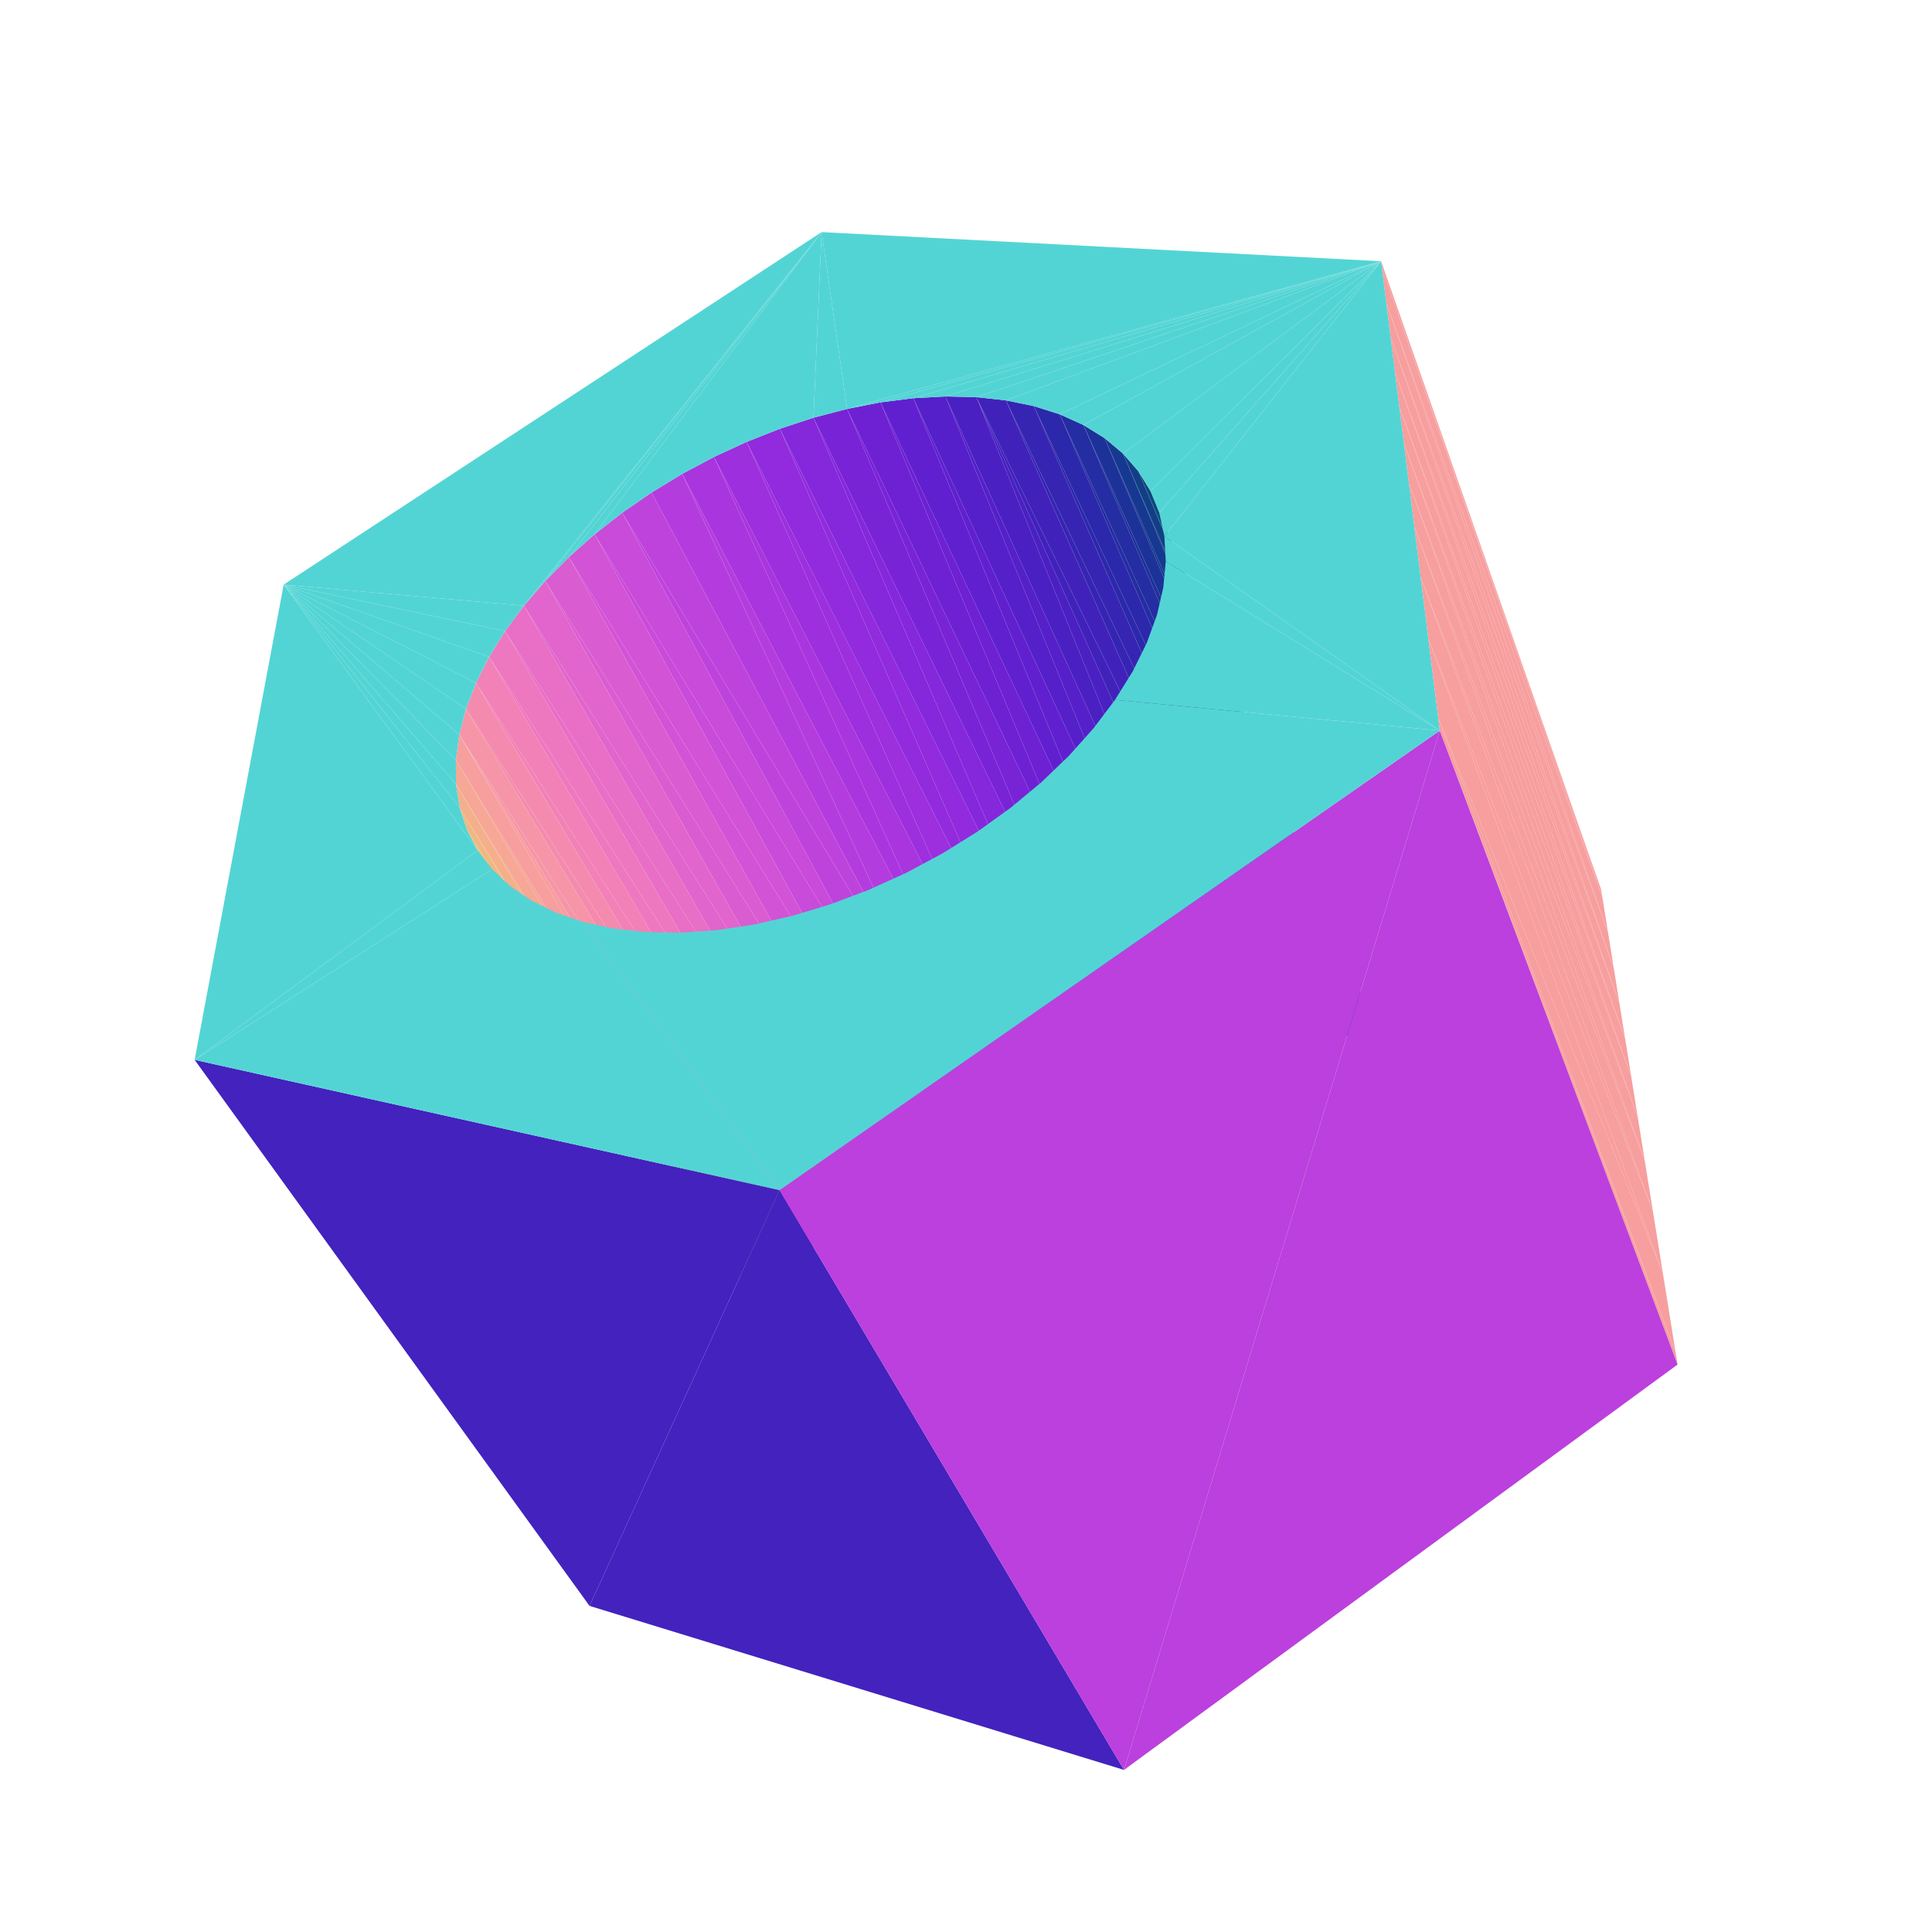
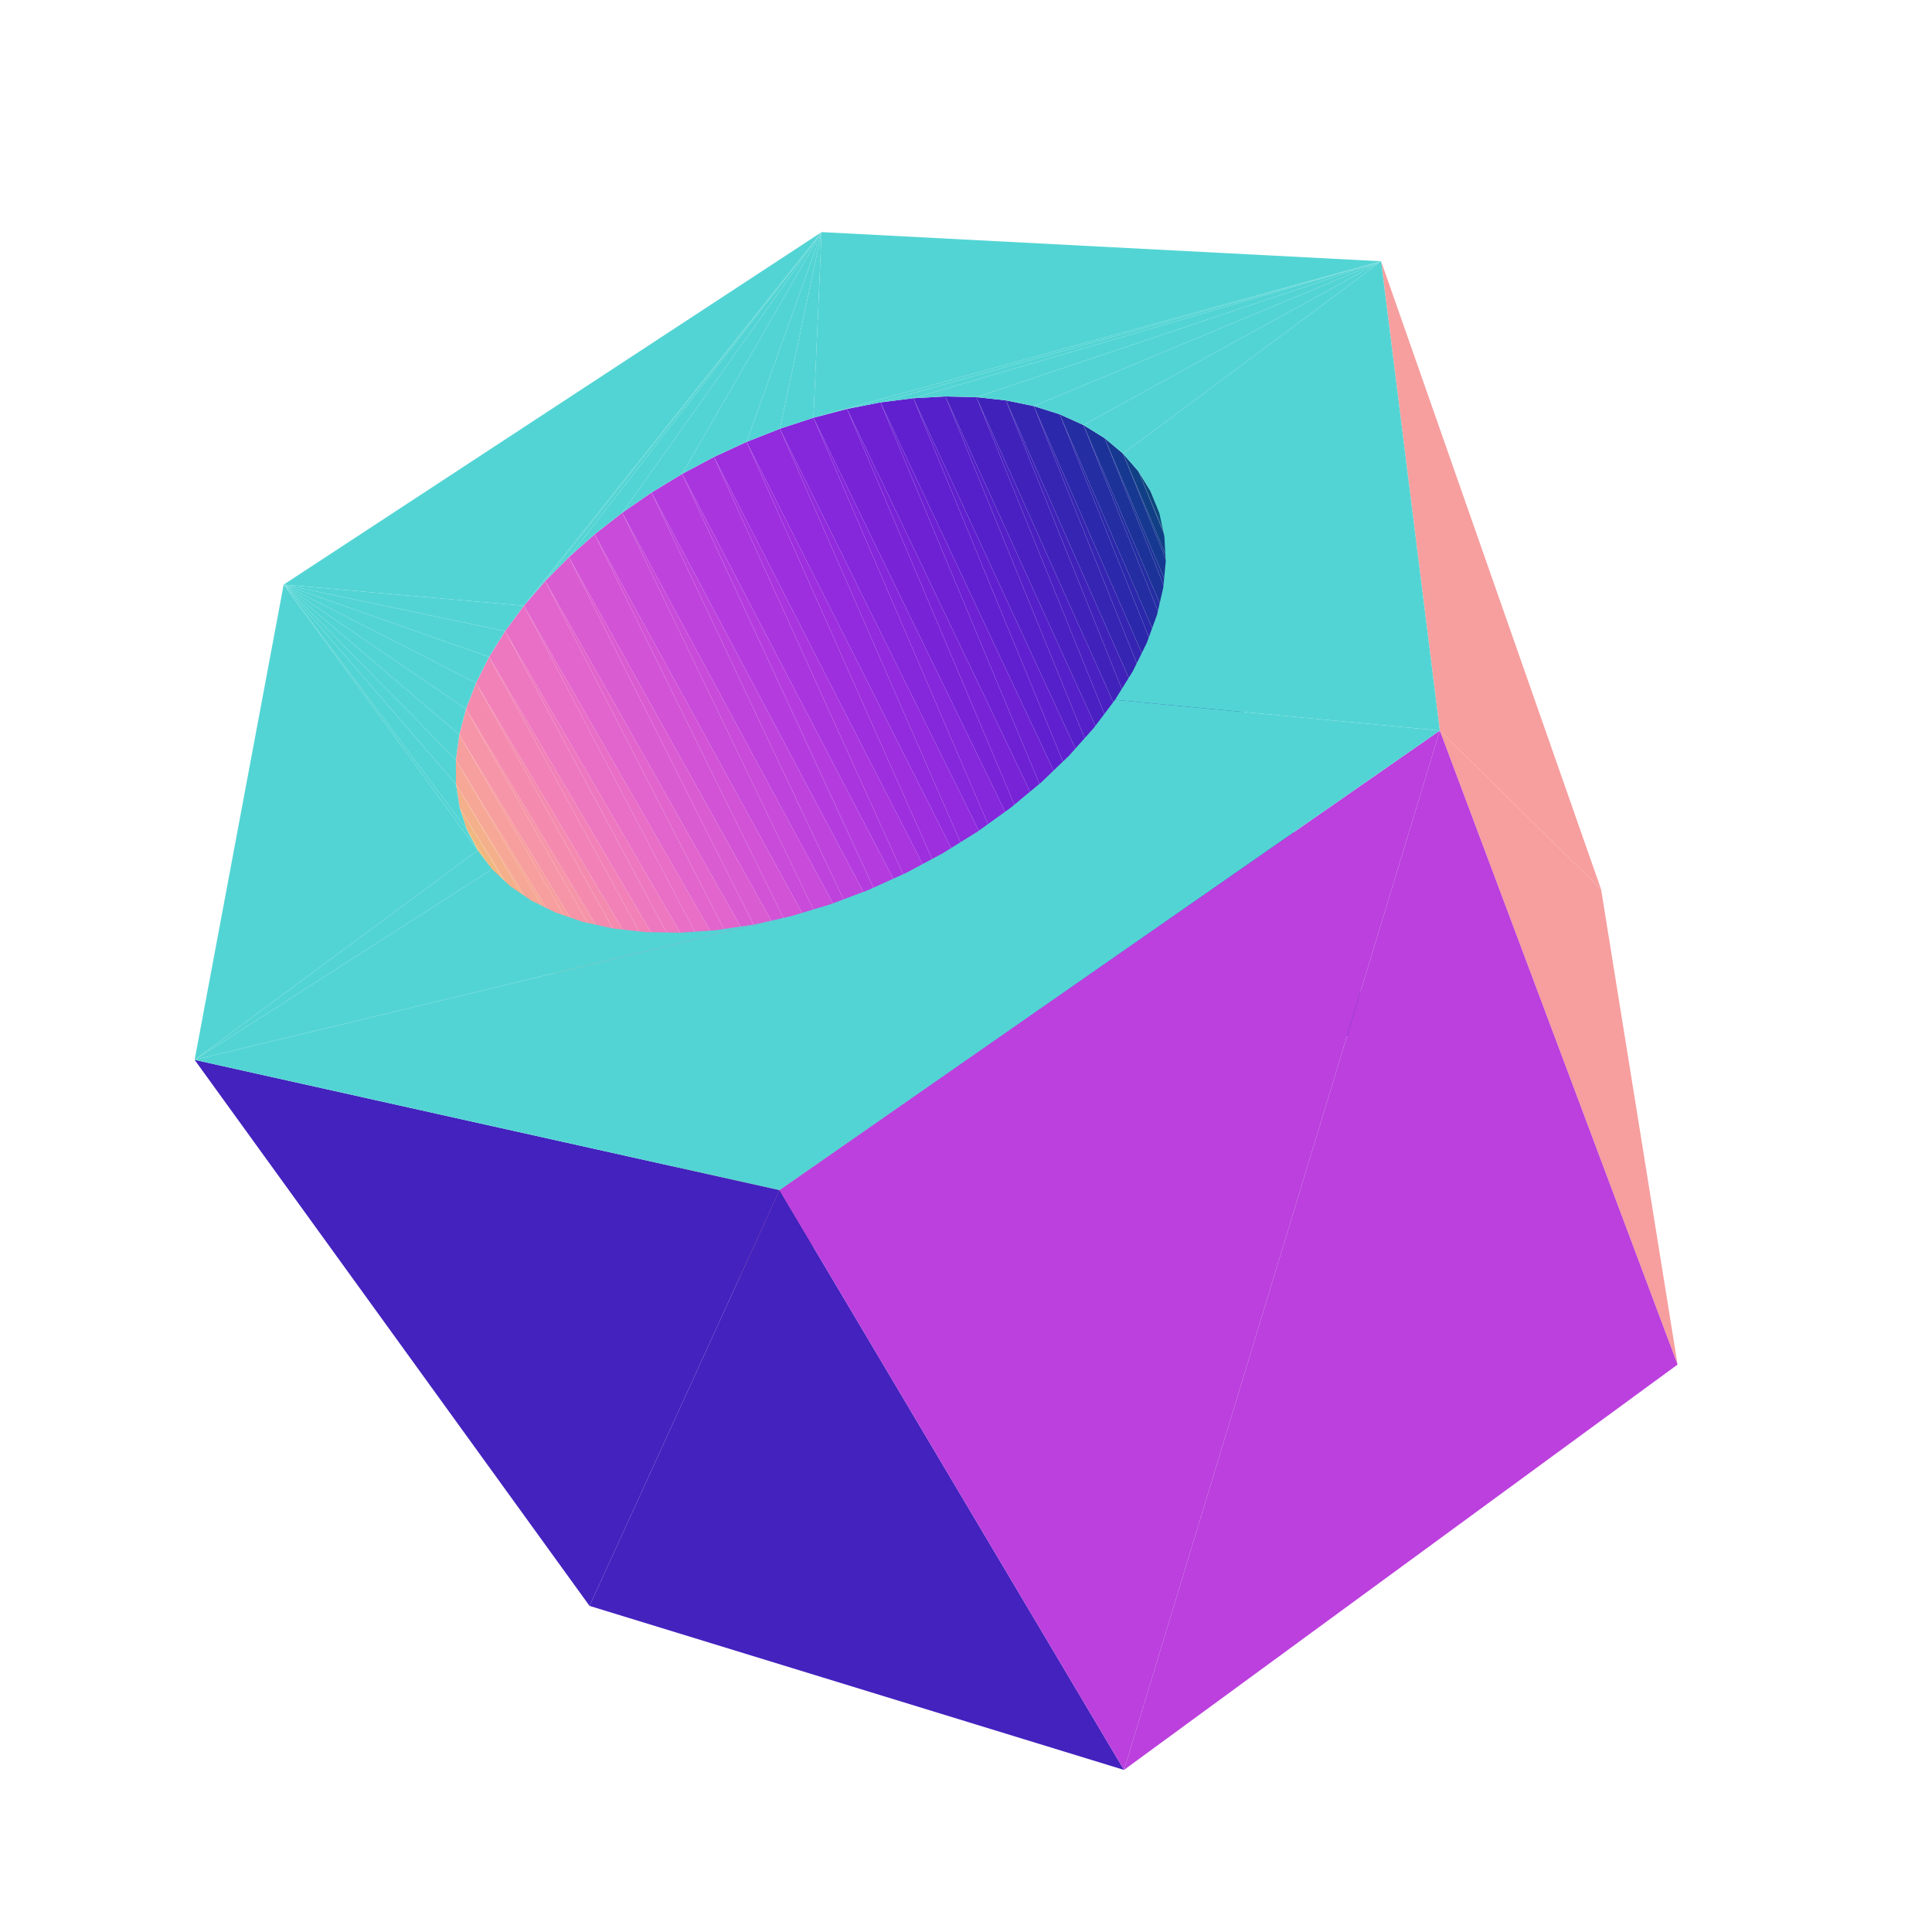
<svg xmlns="http://www.w3.org/2000/svg" viewBox="-250 -250 500 500" width="500" height="500">
-   <path d="M-65.225,-131.743L4.57,22.266L11.732,18.423z" style="fill:rgb(169,53,222)" />
-   <path d="M-56.774,-135.647L11.732,18.423L19.135,15.086z" style="fill:rgb(157,47,222)" />
-   <path d="M-73.451,-127.362L-2.29,26.582L4.57,22.266z" style="fill:rgb(180,60,222)" />
-   <path d="M-48.169,-139.039L19.135,15.086L26.716,12.284z" style="fill:rgb(145,43,221)" />
-   <path d="M-2.29,26.582L-88.961,-117.311L-8.789,31.336z" style="fill:rgb(190,67,220)" />
-   <path d="M-39.479,-141.891L26.716,12.284L34.411,10.042z" style="fill:rgb(133,39,219)" />
-   <path d="M-8.789,31.336L-96.113,-111.721L-14.87,36.488z" style="fill:rgb(200,75,217)" />
-   <path d="M-30.777,-144.174L34.411,10.042L42.154,8.383z" style="fill:rgb(121,35,215)" />
-   <path d="M-14.87,36.488L-102.78,-105.814L-20.479,41.997z" style="fill:rgb(210,83,214)" />
-   <path d="M-22.135,-145.867L42.154,8.383L49.879,7.324z" style="fill:rgb(109,33,211)" />
-   <path d="M-20.479,41.997L-108.9,-99.637L-25.563,47.818z" style="fill:rgb(218,92,209)" />
-   <path d="M-13.629,-146.949L49.879,7.324L57.519,6.88z" style="fill:rgb(97,32,207)" />
-   <path d="M-25.563,47.818L-114.417,-93.24L-30.073,53.902z" style="fill:rgb(225,101,204)" />
-   <path d="M-5.331,-147.403L57.519,6.88L65.004,7.06z" style="fill:rgb(85,32,201)" />
-   <path d="M-30.073,53.902L-119.275,-86.675L-33.963,60.197z" style="fill:rgb(232,110,198)" />
-   <path d="M2.682,-147.218L65.004,7.06L72.268,7.871z" style="fill:rgb(74,32,194)" />
-   <path d="M-33.963,60.197L-123.422,-79.997L-37.19,66.651z" style="fill:rgb(237,120,191)" />
-   <path d="M79.24,9.312L2.682,-147.218L72.268,7.871z" style="fill:rgb(64,34,187)" />
-   <path d="M-37.19,66.651L-126.81,-73.266L-39.717,73.206z" style="fill:rgb(241,129,183)" />
-   <path d="M85.854,11.379L10.335,-146.386L79.24,9.312z" style="fill:rgb(54,37,179)" />
-   <path d="M-39.717,73.206L-129.396,-66.541L-41.509,79.803z" style="fill:rgb(244,139,175)" />
-   <path d="M92.041,14.062L17.554,-144.905L85.854,11.379z" style="fill:rgb(44,40,171)" />
-   <path d="M-41.509,79.803L-131.141,-59.884L-42.54,86.38z" style="fill:rgb(246,149,167)" />
-   <path d="M97.737,17.346L24.265,-142.776L92.041,14.062z" style="fill:rgb(36,45,162)" />
-   <path d="M164.366,-19.809L107.666,-180.507L164.678,-17.873zM-131.141,-59.884L-42.785,92.875L-42.54,86.38z" style="fill:rgb(247,158,158)" />
-   <path d="M102.877,21.209L30.395,-140.007L97.737,17.346z" style="fill:rgb(29,50,153)" />
-   <path d="M4.57,22.266L-65.225,-131.743L-73.451,-127.362z" style="fill:rgb(169,53,222)" />
-   <path d="M11.732,18.423L-56.774,-135.647L-65.225,-131.743z" style="fill:rgb(157,47,222)" />
-   <path d="M-2.29,26.582L-73.451,-127.362L-81.385,-122.538z" style="fill:rgb(180,60,222)" />
-   <path d="M19.135,15.086L-48.169,-139.039L-56.774,-135.647z" style="fill:rgb(145,43,221)" />
-   <path d="M-132.013,-53.361L-42.229,99.222L-42.785,92.875z" style="fill:rgb(246,167,149)" />
-   <path d="M-88.961,-117.311L-2.29,26.582L-81.385,-122.538z" style="fill:rgb(190,67,220)" />
-   <path d="M164.678,-17.873L108.791,-171.512L166.168,-8.614z" style="fill:rgb(247,158,158)" />
-   <path d="M26.716,12.284L-39.479,-141.891L-48.169,-139.039z" style="fill:rgb(133,39,219)" />
-   <path d="M-96.113,-111.721L-8.789,31.336L-88.961,-117.311z" style="fill:rgb(200,75,217)" />
-   <path d="M34.411,10.042L-30.777,-144.174L-39.479,-141.891z" style="fill:rgb(121,35,215)" />
-   <path d="M107.403,25.624L35.874,-136.613L102.877,21.209z" style="fill:rgb(22,56,144)" />
-   <path d="M-102.78,-105.814L-14.87,36.488L-96.113,-111.721z" style="fill:rgb(210,83,214)" />
-   <path d="M42.154,8.383L-22.135,-145.867L-30.777,-144.174z" style="fill:rgb(109,33,211)" />
-   <path d="M-131.985,-47.036L-40.863,105.356L-42.229,99.222z" style="fill:rgb(244,175,139)" />
-   <path d="M-108.9,-99.637L-20.479,41.997L-102.78,-105.814z" style="fill:rgb(218,92,209)" />
-   <path d="M49.879,7.324L-13.629,-146.949L-22.135,-145.867z" style="fill:rgb(97,32,207)" />
-   <path d="M111.256,30.556L40.636,-132.614L107.403,25.624z" style="fill:rgb(17,63,134)" />
-   <path d="M166.168,-8.614L109.899,-162.654L167.631,0.478z" style="fill:rgb(247,158,158)" />
-   <path d="M-114.417,-93.24L-25.563,47.818L-108.9,-99.637z" style="fill:rgb(225,101,204)" />
-   <path d="M57.519,6.88L-5.331,-147.403L-13.629,-146.949z" style="fill:rgb(85,32,201)" />
-   <path d="M-131.04,-40.977L-38.686,111.211L-40.863,105.356z" style="fill:rgb(241,183,129)" />
-   <path d="M-119.275,-86.675L-30.073,53.902L-114.417,-93.24z" style="fill:rgb(232,110,198)" />
-   <path d="M114.385,35.964L44.617,-128.036L111.256,30.556z" style="fill:rgb(13,71,125)" />
-   <path d="M65.004,7.06L2.682,-147.218L-5.331,-147.403z" style="fill:rgb(74,32,194)" />
-   <path d="M-123.422,-79.997L-33.963,60.197L-119.275,-86.675z" style="fill:rgb(237,120,191)" />
-   <path d="M-129.168,-35.25L-35.706,116.721L-38.686,111.211z" style="fill:rgb(237,191,120)" />
-   <path d="M167.631,0.478L111.01,-153.774L169.094,9.569z" style="fill:rgb(247,158,158)" />
-   <path d="M-176.584,-98.702L-114.417,-93.24L-37.37,-189.932z" style="fill:rgb(83,212,212)" />
-   <path d="M2.682,-147.218L79.24,9.312L10.335,-146.386z" style="fill:rgb(64,34,187)" />
-   <path d="M-126.81,-73.266L-37.19,66.651L-123.422,-79.997z" style="fill:rgb(241,129,183)" />
-   <path d="M-37.37,-189.932L-73.451,-127.362L-65.225,-131.743zM-37.37,-189.932L-65.225,-131.743L-56.774,-135.647zM-37.37,-189.932L-81.385,-122.538L-73.451,-127.362zM-37.37,-189.932L-56.774,-135.647L-48.169,-139.039zM-37.37,-189.932L-88.961,-117.311L-81.385,-122.538zM-37.37,-189.932L-48.169,-139.039L-39.479,-141.891zM-37.37,-189.932L-96.113,-111.721L-88.961,-117.311z" style="fill:rgb(83,212,212)" />
-   <path d="M10.335,-146.386L85.854,11.379L17.554,-144.905z" style="fill:rgb(54,37,179)" />
-   <path d="M-37.37,-189.932L-39.479,-141.891L-30.777,-144.174z" style="fill:rgb(83,212,212)" />
-   <path d="M169.094,9.569L112.147,-144.692L170.586,18.84z" style="fill:rgb(247,158,158)" />
-   <path d="M-37.37,-189.932L-102.78,-105.814L-96.113,-111.721z" style="fill:rgb(83,212,212)" />
-   <path d="M-129.396,-66.541L-39.717,73.206L-126.81,-73.266z" style="fill:rgb(244,139,175)" />
-   <path d="M-37.37,-189.932L-108.9,-99.637L-102.78,-105.814z" style="fill:rgb(83,212,212)" />
-   <path d="M17.554,-144.905L92.041,14.062L24.265,-142.776z" style="fill:rgb(44,40,171)" />
-   <path d="M-37.37,-189.932L-114.417,-93.24L-108.9,-99.637z" style="fill:rgb(83,212,212)" />
-   <path d="M-131.141,-59.884L-41.509,79.803L-129.396,-66.541z" style="fill:rgb(246,149,167)" />
-   <path d="M170.586,18.84L113.335,-135.191L172.143,28.511z" style="fill:rgb(247,158,158)" />
-   <path d="M24.265,-142.776L97.737,17.346L30.395,-140.007z" style="fill:rgb(36,45,162)" />
-   <path d="M107.666,-180.507L164.366,-19.809L107.431,-182.385z" style="fill:rgb(247,158,158)" />
-   <path d="M-37.37,-189.932L-30.777,-144.174L107.431,-182.385z" style="fill:rgb(83,212,212)" />
-   <path d="M-42.785,92.875L-131.141,-59.884L-132.013,-53.361z" style="fill:rgb(247,158,158)" />
-   <path d="M-114.417,-93.24L-176.584,-98.702L-119.275,-86.675z" style="fill:rgb(83,212,212)" />
-   <path d="M108.791,-171.512L164.678,-17.873L107.666,-180.507z" style="fill:rgb(247,158,158)" />
-   <path d="M30.395,-140.007L102.877,21.209L35.874,-136.613z" style="fill:rgb(29,50,153)" />
-   <path d="M-119.275,-86.675L-176.584,-98.702L-123.422,-79.997z" style="fill:rgb(83,212,212)" />
-   <path d="M172.143,28.511L114.612,-124.984L173.81,38.87z" style="fill:rgb(247,158,158)" />
-   <path d="M-42.229,99.222L-132.013,-53.361L-131.985,-47.036z" style="fill:rgb(246,167,149)" />
-   <path d="M-123.422,-79.997L-176.584,-98.702L-126.81,-73.266z" style="fill:rgb(83,212,212)" />
-   <path d="M35.874,-136.613L107.403,25.624L40.636,-132.614z" style="fill:rgb(22,56,144)" />
-   <path d="M109.899,-162.654L166.168,-8.614L108.791,-171.512z" style="fill:rgb(247,158,158)" />
-   <path d="M-126.81,-73.266L-176.584,-98.702L-129.396,-66.541z" style="fill:rgb(83,212,212)" />
-   <path d="M-40.863,105.356L-131.985,-47.036L-131.04,-40.977z" style="fill:rgb(244,175,139)" />
-   <path d="M173.81,38.87L116.029,-113.662L175.653,50.323z" style="fill:rgb(247,158,158)" />
-   <path d="M-129.396,-66.541L-176.584,-98.702L-131.141,-59.884z" style="fill:rgb(83,212,212)" />
-   <path d="M40.636,-132.614L111.256,30.556L44.617,-128.036z" style="fill:rgb(17,63,134)" />
-   <path d="M107.431,-182.385L-30.777,-144.174L-22.135,-145.867z" style="fill:rgb(83,212,212)" />
-   <path d="M-38.686,111.211L-131.04,-40.977L-129.168,-35.25z" style="fill:rgb(241,183,129)" />
-   <path d="M107.431,-182.385L-22.135,-145.867L-13.629,-146.949zM-131.141,-59.884L-176.584,-98.702L-132.013,-53.361z" style="fill:rgb(83,212,212)" />
-   <path d="M111.01,-153.774L167.631,0.478L109.899,-162.654z" style="fill:rgb(247,158,158)" />
-   <path d="M107.431,-182.385L-13.629,-146.949L-5.331,-147.403z" style="fill:rgb(83,212,212)" />
-   <path d="M44.617,-128.036L114.385,35.964L47.761,-122.916z" style="fill:rgb(13,71,125)" />
-   <path d="M-176.584,-98.702L-131.985,-47.036L-132.013,-53.361zM107.431,-182.385L-5.331,-147.403L2.682,-147.218z" style="fill:rgb(83,212,212)" />
-   <path d="M-35.706,116.721L-129.168,-35.25L-126.367,-29.922z" style="fill:rgb(237,191,120)" />
-   <path d="M175.653,50.323L117.664,-100.592L177.773,63.494z" style="fill:rgb(247,158,158)" />
-   <path d="M107.431,-182.385L2.682,-147.218L10.335,-146.386zM-176.584,-98.702L-131.04,-40.977L-131.985,-47.036z" style="fill:rgb(83,212,212)" />
-   <path d="M112.147,-144.692L169.094,9.569L111.01,-153.774z" style="fill:rgb(247,158,158)" />
-   <path d="M107.431,-182.385L10.335,-146.386L17.554,-144.905zM-176.584,-98.702L-129.168,-35.25L-131.04,-40.977zM107.431,-182.385L17.554,-144.905L24.265,-142.776zM-176.584,-98.702L-126.367,-29.922L-129.168,-35.25z" style="fill:rgb(83,212,212)" />
-   <path d="M113.335,-135.191L170.586,18.84L112.147,-144.692z" style="fill:rgb(247,158,158)" />
-   <path d="M107.431,-182.385L24.265,-142.776L30.395,-140.007z" style="fill:rgb(83,212,212)" />
-   <path d="M177.773,63.494L119.65,-84.718L180.336,79.42z" style="fill:rgb(247,158,158)" />
-   <path d="M107.431,-182.385L30.395,-140.007L35.874,-136.613zM-199.63,24.289L-126.367,-29.922L-176.584,-98.702zM107.431,-182.385L35.874,-136.613L40.636,-132.614z" style="fill:rgb(83,212,212)" />
-   <path d="M114.612,-124.984L172.143,28.511L113.335,-135.191z" style="fill:rgb(247,158,158)" />
-   <path d="M107.431,-182.385L40.636,-132.614L44.617,-128.036zM107.431,-182.385L44.617,-128.036L47.761,-122.916z" style="fill:rgb(83,212,212)" />
-   <path d="M180.336,79.42L122.231,-64.083L183.649,100.008zM116.029,-113.662L173.81,38.87L114.612,-124.984z" style="fill:rgb(247,158,158)" />
-   <path d="M107.431,-182.385L47.761,-122.916L50.016,-117.293z" style="fill:rgb(83,212,212)" />
-   <path d="M-48.255,57.998L-97.429,165.603L40.893,208.054z" style="fill:rgb(67,34,190)" />
-   <path d="M183.649,100.008L122.626,-60.927L184.154,103.146z" style="fill:rgb(247,158,158)" />
-   <path d="M107.431,-182.385L50.016,-117.293L51.34,-111.217z" style="fill:rgb(83,212,212)" />
-   <path d="M117.664,-100.592L175.653,50.323L116.029,-113.662z" style="fill:rgb(247,158,158)" />
-   <path d="M122.626,-60.927L40.893,208.054L184.154,103.146z" style="fill:rgb(187,64,221)" />
-   <path d="M-126.367,-29.922L-199.63,24.289L-122.647,-25.057z" style="fill:rgb(83,212,212)" />
-   <path d="M-97.429,165.603L-48.255,57.998L-199.63,24.289z" style="fill:rgb(67,34,190)" />
-   <path d="M119.65,-84.718L177.773,63.494L117.664,-100.592z" style="fill:rgb(247,158,158)" />
-   <path d="M107.431,-182.385L51.34,-111.217L122.626,-60.927z" style="fill:rgb(83,212,212)" />
-   <path d="M122.231,-64.083L180.336,79.42L119.65,-84.718z" style="fill:rgb(247,158,158)" />
-   <path d="M51.697,-104.745L122.626,-60.927L51.34,-111.217z" style="fill:rgb(83,212,212)" />
-   <path d="M122.626,-60.927L183.649,100.008L122.231,-64.083z" style="fill:rgb(247,158,158)" />
-   <path d="M51.064,-97.939L122.626,-60.927L51.697,-104.745zM-122.647,-25.057L-48.255,57.998L-118.029,-20.718zM49.428,-90.871L122.626,-60.927L51.064,-97.939zM-122.647,-25.057L-199.63,24.289L-48.255,57.998zM-118.029,-20.718L-48.255,57.998L-112.543,-16.963zM46.788,-83.616L122.626,-60.927L49.428,-90.871zM43.156,-76.256L122.626,-60.927L46.788,-83.616zM-112.543,-16.963L-48.255,57.998L-106.235,-13.847zM38.56,-68.877L122.626,-60.927L43.156,-76.256zM-106.235,-13.847L-48.255,57.998L-99.158,-11.418z" style="fill:rgb(83,212,212)" />
-   <path d="M40.893,208.054L122.626,-60.927L-48.255,57.998z" style="fill:rgb(187,64,221)" />
-   <path d="M33.041,-61.567L122.626,-60.927L38.56,-68.877zM-99.158,-11.418L-48.255,57.998L-91.381,-9.716zM26.651,-54.416L122.626,-60.927L33.041,-61.567zM19.462,-47.514L122.626,-60.927L26.651,-54.416zM-91.381,-9.716L-48.255,57.998L-82.983,-8.776zM11.553,-40.95L122.626,-60.927L19.462,-47.514zM3.019,-34.807L122.626,-60.927L11.553,-40.95zM-82.983,-8.776L-48.255,57.998L-74.056,-8.62zM-35.177,-15.933L122.626,-60.927L-25.256,-19.67zM-6.037,-29.166L122.626,-60.927L3.019,-34.807zM-25.256,-19.67L122.626,-60.927L-15.501,-24.099zM-15.501,-24.099L122.626,-60.927L-6.037,-29.166zM-74.056,-8.62L-48.255,57.998L-64.699,-9.261zM-64.699,-9.261L-48.255,57.998L-55.022,-10.702zM-55.022,-10.702L-48.255,57.998L-45.141,-12.933zM-45.141,-12.933L-48.255,57.998L-35.177,-15.933zM-35.177,-15.933L-48.255,57.998L122.626,-60.927z" style="fill:rgb(83,212,212)" />
+   <path d="M4.571,22.266L11.732,18.423L-65.225,-131.743z" style="fill:rgb(169,53,222)" />
+   <path d="M11.732,18.423L19.135,15.086L-56.775,-135.647z" style="fill:rgb(157,47,222)" />
+   <path d="M-2.289,26.582L4.571,22.266L-73.451,-127.362z" style="fill:rgb(180,60,222)" />
+   <path d="M19.135,15.086L26.716,12.284L-48.169,-139.039z" style="fill:rgb(145,43,221)" />
+   <path d="M-8.789,31.336L-2.289,26.582L-81.385,-122.538z" style="fill:rgb(190,67,220)" />
+   <path d="M26.716,12.284L34.411,10.042L-39.479,-141.891z" style="fill:rgb(133,39,219)" />
+   <path d="M-14.87,36.488L-8.789,31.336L-88.961,-117.311z" style="fill:rgb(200,75,217)" />
+   <path d="M34.411,10.042L42.154,8.383L-30.777,-144.175z" style="fill:rgb(121,35,215)" />
+   <path d="M-20.479,41.997L-14.87,36.488L-96.113,-111.721z" style="fill:rgb(210,83,214)" />
+   <path d="M42.154,8.383L49.879,7.324L-22.135,-145.867z" style="fill:rgb(109,33,211)" />
+   <path d="M-25.563,47.818L-20.479,41.997L-102.78,-105.814z" style="fill:rgb(218,92,209)" />
+   <path d="M49.879,7.324L57.519,6.88L-13.629,-146.949z" style="fill:rgb(97,32,207)" />
+   <path d="M-30.073,53.901L-25.563,47.818L-108.9,-99.637z" style="fill:rgb(225,101,204)" />
+   <path d="M57.519,6.88L65.004,7.06L-5.331,-147.403z" style="fill:rgb(85,32,201)" />
+   <path d="M-33.963,60.197L-30.073,53.901L-114.417,-93.24z" style="fill:rgb(232,110,198)" />
+   <path d="M65.004,7.06L72.268,7.871L2.682,-147.218z" style="fill:rgb(74,32,194)" />
+   <path d="M-37.19,66.651L-33.963,60.197L-119.275,-86.675z" style="fill:rgb(237,120,191)" />
+   <path d="M72.268,7.871L79.24,9.311L10.335,-146.386z" style="fill:rgb(64,34,187)" />
+   <path d="M-39.717,73.206L-37.19,66.651L-123.421,-79.997z" style="fill:rgb(241,129,183)" />
+   <path d="M79.24,9.311L85.853,11.379L17.554,-144.905z" style="fill:rgb(54,37,179)" />
+   <path d="M-41.51,79.802L-39.717,73.206L-126.81,-73.266z" style="fill:rgb(244,139,175)" />
+   <path d="M85.853,11.379L92.041,14.062L24.265,-142.776z" style="fill:rgb(44,40,171)" />
+   <path d="M-42.539,86.38L-41.51,79.802L-129.396,-66.541z" style="fill:rgb(246,149,167)" />
+   <path d="M92.041,14.062L97.737,17.346L30.395,-140.007z" style="fill:rgb(36,45,162)" />
+   <path d="M-42.784,92.875L-42.539,86.38L-131.141,-59.884z" style="fill:rgb(247,158,158)" />
+   <path d="M-65.225,-131.743L-73.451,-127.362L4.571,22.266z" style="fill:rgb(169,53,222)" />
+   <path d="M-56.775,-135.647L-65.225,-131.743L11.732,18.423z" style="fill:rgb(157,47,222)" />
+   <path d="M97.737,17.346L102.877,21.209L35.874,-136.613z" style="fill:rgb(29,50,153)" />
+   <path d="M-73.451,-127.362L-81.385,-122.538L-2.289,26.582z" style="fill:rgb(180,60,222)" />
+   <path d="M-48.169,-139.039L-56.775,-135.647L19.135,15.086z" style="fill:rgb(145,43,221)" />
+   <path d="M-42.229,99.222L-42.784,92.875L-132.013,-53.361z" style="fill:rgb(246,167,149)" />
+   <path d="M-81.385,-122.538L-88.961,-117.311L-8.789,31.336z" style="fill:rgb(190,67,220)" />
+   <path d="M-39.479,-141.891L-48.169,-139.039L26.716,12.284z" style="fill:rgb(133,39,219)" />
+   <path d="M-88.961,-117.311L-96.113,-111.721L-14.87,36.488z" style="fill:rgb(200,75,217)" />
+   <path d="M-30.777,-144.175L-39.479,-141.891L34.411,10.042z" style="fill:rgb(121,35,215)" />
+   <path d="M-96.113,-111.721L-102.78,-105.814L-20.479,41.997z" style="fill:rgb(210,83,214)" />
+   <path d="M-22.135,-145.867L-30.777,-144.175L42.154,8.383z" style="fill:rgb(109,33,211)" />
+   <path d="M102.877,21.209L107.403,25.624L40.636,-132.614z" style="fill:rgb(22,56,144)" />
+   <path d="M-40.863,105.356L-42.229,99.222L-131.985,-47.036z" style="fill:rgb(244,175,139)" />
+   <path d="M-102.78,-105.814L-108.9,-99.637L-25.563,47.818z" style="fill:rgb(218,92,209)" />
+   <path d="M-13.629,-146.949L-22.135,-145.867L49.879,7.324z" style="fill:rgb(97,32,207)" />
+   <path d="M-108.9,-99.637L-114.417,-93.24L-30.073,53.901z" style="fill:rgb(225,101,204)" />
+   <path d="M107.403,25.624L111.255,30.556L44.617,-128.036z" style="fill:rgb(17,63,134)" />
+   <path d="M-5.331,-147.403L-13.629,-146.949L57.519,6.88z" style="fill:rgb(85,32,201)" />
+   <path d="M-38.686,111.211L-40.863,105.356L-131.04,-40.977z" style="fill:rgb(241,183,129)" />
+   <path d="M-114.417,-93.24L-119.275,-86.675L-33.963,60.197z" style="fill:rgb(232,110,198)" />
+   <path d="M2.682,-147.218L-5.331,-147.403L65.004,7.06z" style="fill:rgb(74,32,194)" />
+   <path d="M111.255,30.556L114.385,35.963L47.761,-122.916z" style="fill:rgb(13,71,125)" />
+   <path d="M-35.706,116.721L-38.686,111.211L-129.168,-35.25z" style="fill:rgb(237,191,120)" />
+   <path d="M-119.275,-86.675L-123.421,-79.997L-37.19,66.651z" style="fill:rgb(237,120,191)" />
+   <path d="M-114.417,-93.24L-37.37,-189.932L-176.585,-98.702z" style="fill:rgb(83,212,212)" />
+   <path d="M10.335,-146.386L2.682,-147.218L72.268,7.871z" style="fill:rgb(64,34,187)" />
+   <path d="M-73.451,-127.362L-65.225,-131.743L-37.37,-189.932zM-65.225,-131.743L-56.775,-135.647L-37.37,-189.932z" style="fill:rgb(83,212,212)" />
+   <path d="M-123.421,-79.997L-126.81,-73.266L-39.717,73.206z" style="fill:rgb(241,129,183)" />
+   <path d="M-81.385,-122.538L-73.451,-127.362L-37.37,-189.932zM-56.775,-135.647L-48.169,-139.039L-37.37,-189.932zM-88.961,-117.311L-81.385,-122.538L-37.37,-189.932z" style="fill:rgb(83,212,212)" />
+   <path d="M17.554,-144.905L10.335,-146.386L79.24,9.311z" style="fill:rgb(54,37,179)" />
+   <path d="M-48.169,-139.039L-39.479,-141.891L-37.37,-189.932zM-96.113,-111.721L-88.961,-117.311L-37.37,-189.932zM-102.78,-105.814L-96.113,-111.721L-37.37,-189.932z" style="fill:rgb(83,212,212)" />
+   <path d="M-126.81,-73.266L-129.396,-66.541L-41.51,79.802z" style="fill:rgb(244,139,175)" />
+   <path d="M-108.9,-99.637L-102.78,-105.814L-37.37,-189.932z" style="fill:rgb(83,212,212)" />
+   <path d="M24.265,-142.776L17.554,-144.905L85.853,11.379z" style="fill:rgb(44,40,171)" />
+   <path d="M-114.417,-93.24L-108.9,-99.637L-37.37,-189.932z" style="fill:rgb(83,212,212)" />
+   <path d="M-129.396,-66.541L-131.141,-59.884L-42.539,86.38z" style="fill:rgb(246,149,167)" />
+   <path d="M30.395,-140.007L24.265,-142.776L92.041,14.062z" style="fill:rgb(36,45,162)" />
+   <path d="M107.431,-182.385L-37.37,-189.932L-39.479,-141.891z" style="fill:rgb(83,212,212)" />
+   <path d="M-131.141,-59.884L-132.013,-53.361L-42.784,92.875z" style="fill:rgb(247,158,158)" />
+   <path d="M-119.275,-86.675L-114.417,-93.24L-176.585,-98.702z" style="fill:rgb(83,212,212)" />
+   <path d="M35.874,-136.613L30.395,-140.007L97.737,17.346z" style="fill:rgb(29,50,153)" />
+   <path d="M-123.421,-79.997L-119.275,-86.675L-176.585,-98.702z" style="fill:rgb(83,212,212)" />
+   <path d="M-132.013,-53.361L-131.985,-47.036L-42.229,99.222z" style="fill:rgb(246,167,149)" />
+   <path d="M-126.81,-73.266L-123.421,-79.997L-176.585,-98.702z" style="fill:rgb(83,212,212)" />
+   <path d="M40.636,-132.614L35.874,-136.613L102.877,21.209z" style="fill:rgb(22,56,144)" />
+   <path d="M-129.396,-66.541L-126.81,-73.266L-176.585,-98.702z" style="fill:rgb(83,212,212)" />
+   <path d="M-131.985,-47.036L-131.04,-40.977L-40.863,105.356z" style="fill:rgb(244,175,139)" />
+   <path d="M44.617,-128.036L40.636,-132.614L107.403,25.624z" style="fill:rgb(17,63,134)" />
+   <path d="M-131.141,-59.884L-129.396,-66.541L-176.585,-98.702zM107.431,-182.385L-39.479,-141.891L-30.777,-144.175zM107.431,-182.385L-30.777,-144.175L-22.135,-145.867z" style="fill:rgb(83,212,212)" />
+   <path d="M-131.04,-40.977L-129.168,-35.25L-38.686,111.211z" style="fill:rgb(241,183,129)" />
+   <path d="M107.431,-182.385L-22.135,-145.867L-13.629,-146.949zM-132.013,-53.361L-131.141,-59.884L-176.585,-98.702z" style="fill:rgb(83,212,212)" />
+   <path d="M47.761,-122.916L44.617,-128.036L111.255,30.556z" style="fill:rgb(13,71,125)" />
+   <path d="M107.431,-182.385L-13.629,-146.949L-5.331,-147.403zM-131.985,-47.036L-132.013,-53.361L-176.585,-98.702zM107.431,-182.385L-5.331,-147.403L2.682,-147.218z" style="fill:rgb(83,212,212)" />
+   <path d="M-129.168,-35.25L-126.367,-29.922L-35.706,116.721z" style="fill:rgb(237,191,120)" />
+   <path d="M107.431,-182.385L2.682,-147.218L10.335,-146.386zM-131.04,-40.977L-131.985,-47.036L-176.585,-98.702zM107.431,-182.385L10.335,-146.386L17.554,-144.905zM-129.168,-35.25L-131.04,-40.977L-176.585,-98.702z" style="fill:rgb(83,212,212)" />
+   <path d="M122.626,-60.927L184.155,103.146L164.367,-19.809z" style="fill:rgb(247,158,158)" />
+   <path d="M107.431,-182.385L17.554,-144.905L24.265,-142.776zM-126.367,-29.922L-129.168,-35.25L-176.585,-98.702zM107.431,-182.385L24.265,-142.776L30.395,-140.007z" style="fill:rgb(83,212,212)" />
+   <path d="M164.367,-19.809L107.431,-182.385L122.626,-60.927z" style="fill:rgb(247,158,158)" />
+   <path d="M107.431,-182.385L30.395,-140.007L35.874,-136.613zM-126.367,-29.922L-176.585,-98.702L-199.63,24.289zM107.431,-182.385L35.874,-136.613L40.636,-132.614z" style="fill:rgb(83,212,212)" />
+   <path d="M-97.429,165.603L40.893,208.054L-48.255,57.998z" style="fill:rgb(67,34,190)" />
+   <path d="M40.893,208.054L184.155,103.146L122.626,-60.927z" style="fill:rgb(187,64,221)" />
+   <path d="M-122.647,-25.057L-126.367,-29.922L-199.63,24.289z" style="fill:rgb(83,212,212)" />
+   <path d="M-48.255,57.998L-199.63,24.289L-97.429,165.603z" style="fill:rgb(67,34,190)" />
+   <path d="M-118.029,-20.718L-122.647,-25.057L-199.63,24.289zM122.626,-60.927L107.431,-182.385L40.636,-132.614zM-112.544,-16.963L-118.029,-20.718L-199.63,24.289zM-106.234,-13.847L-112.544,-16.963L-199.63,24.289zM122.626,-60.927L40.636,-132.614L44.617,-128.036zM-99.158,-11.418L-106.234,-13.847L-199.63,24.289zM122.626,-60.927L44.617,-128.036L47.761,-122.916zM-91.381,-9.717L-99.158,-11.418L-199.63,24.289zM122.626,-60.927L47.761,-122.916L50.017,-117.293zM-82.983,-8.776L-91.381,-9.717L-199.63,24.289zM-74.056,-8.62L-82.983,-8.776L-199.63,24.289zM122.626,-60.927L50.017,-117.293L51.34,-111.217zM-64.699,-9.261L-74.056,-8.62L-199.63,24.289zM122.626,-60.927L51.34,-111.217L51.697,-104.745zM-55.022,-10.702L-64.699,-9.261L-199.63,24.289zM-45.141,-12.933L-55.022,-10.702L-199.63,24.289zM122.626,-60.927L51.697,-104.745L51.064,-97.939zM122.626,-60.927L51.064,-97.939L49.428,-90.871zM122.626,-60.927L49.428,-90.871L46.788,-83.616zM122.626,-60.927L46.788,-83.616L43.156,-76.256zM122.626,-60.927L43.156,-76.256L38.561,-68.877z" style="fill:rgb(83,212,212)" />
+   <path d="M122.626,-60.927L-48.255,57.998L40.893,208.054z" style="fill:rgb(187,64,221)" />
+   <path d="M-45.141,-12.933L-199.63,24.289L-48.255,57.998zM-48.255,57.998L38.561,-68.877L33.04,-61.567zM-48.255,57.998L33.04,-61.567L26.652,-54.416zM-48.255,57.998L26.652,-54.416L19.461,-47.514zM-48.255,57.998L19.461,-47.514L11.553,-40.95zM-48.255,57.998L-35.177,-15.933L-45.141,-12.933zM-48.255,57.998L11.553,-40.95L3.019,-34.808zM-48.255,57.998L-25.256,-19.67L-35.177,-15.933zM-48.255,57.998L3.019,-34.808L-6.037,-29.166zM-48.255,57.998L-15.501,-24.099L-25.256,-19.67zM-48.255,57.998L-6.037,-29.166L-15.501,-24.099zM-48.255,57.998L122.626,-60.927L38.561,-68.877z" style="fill:rgb(83,212,212)" />
</svg>
